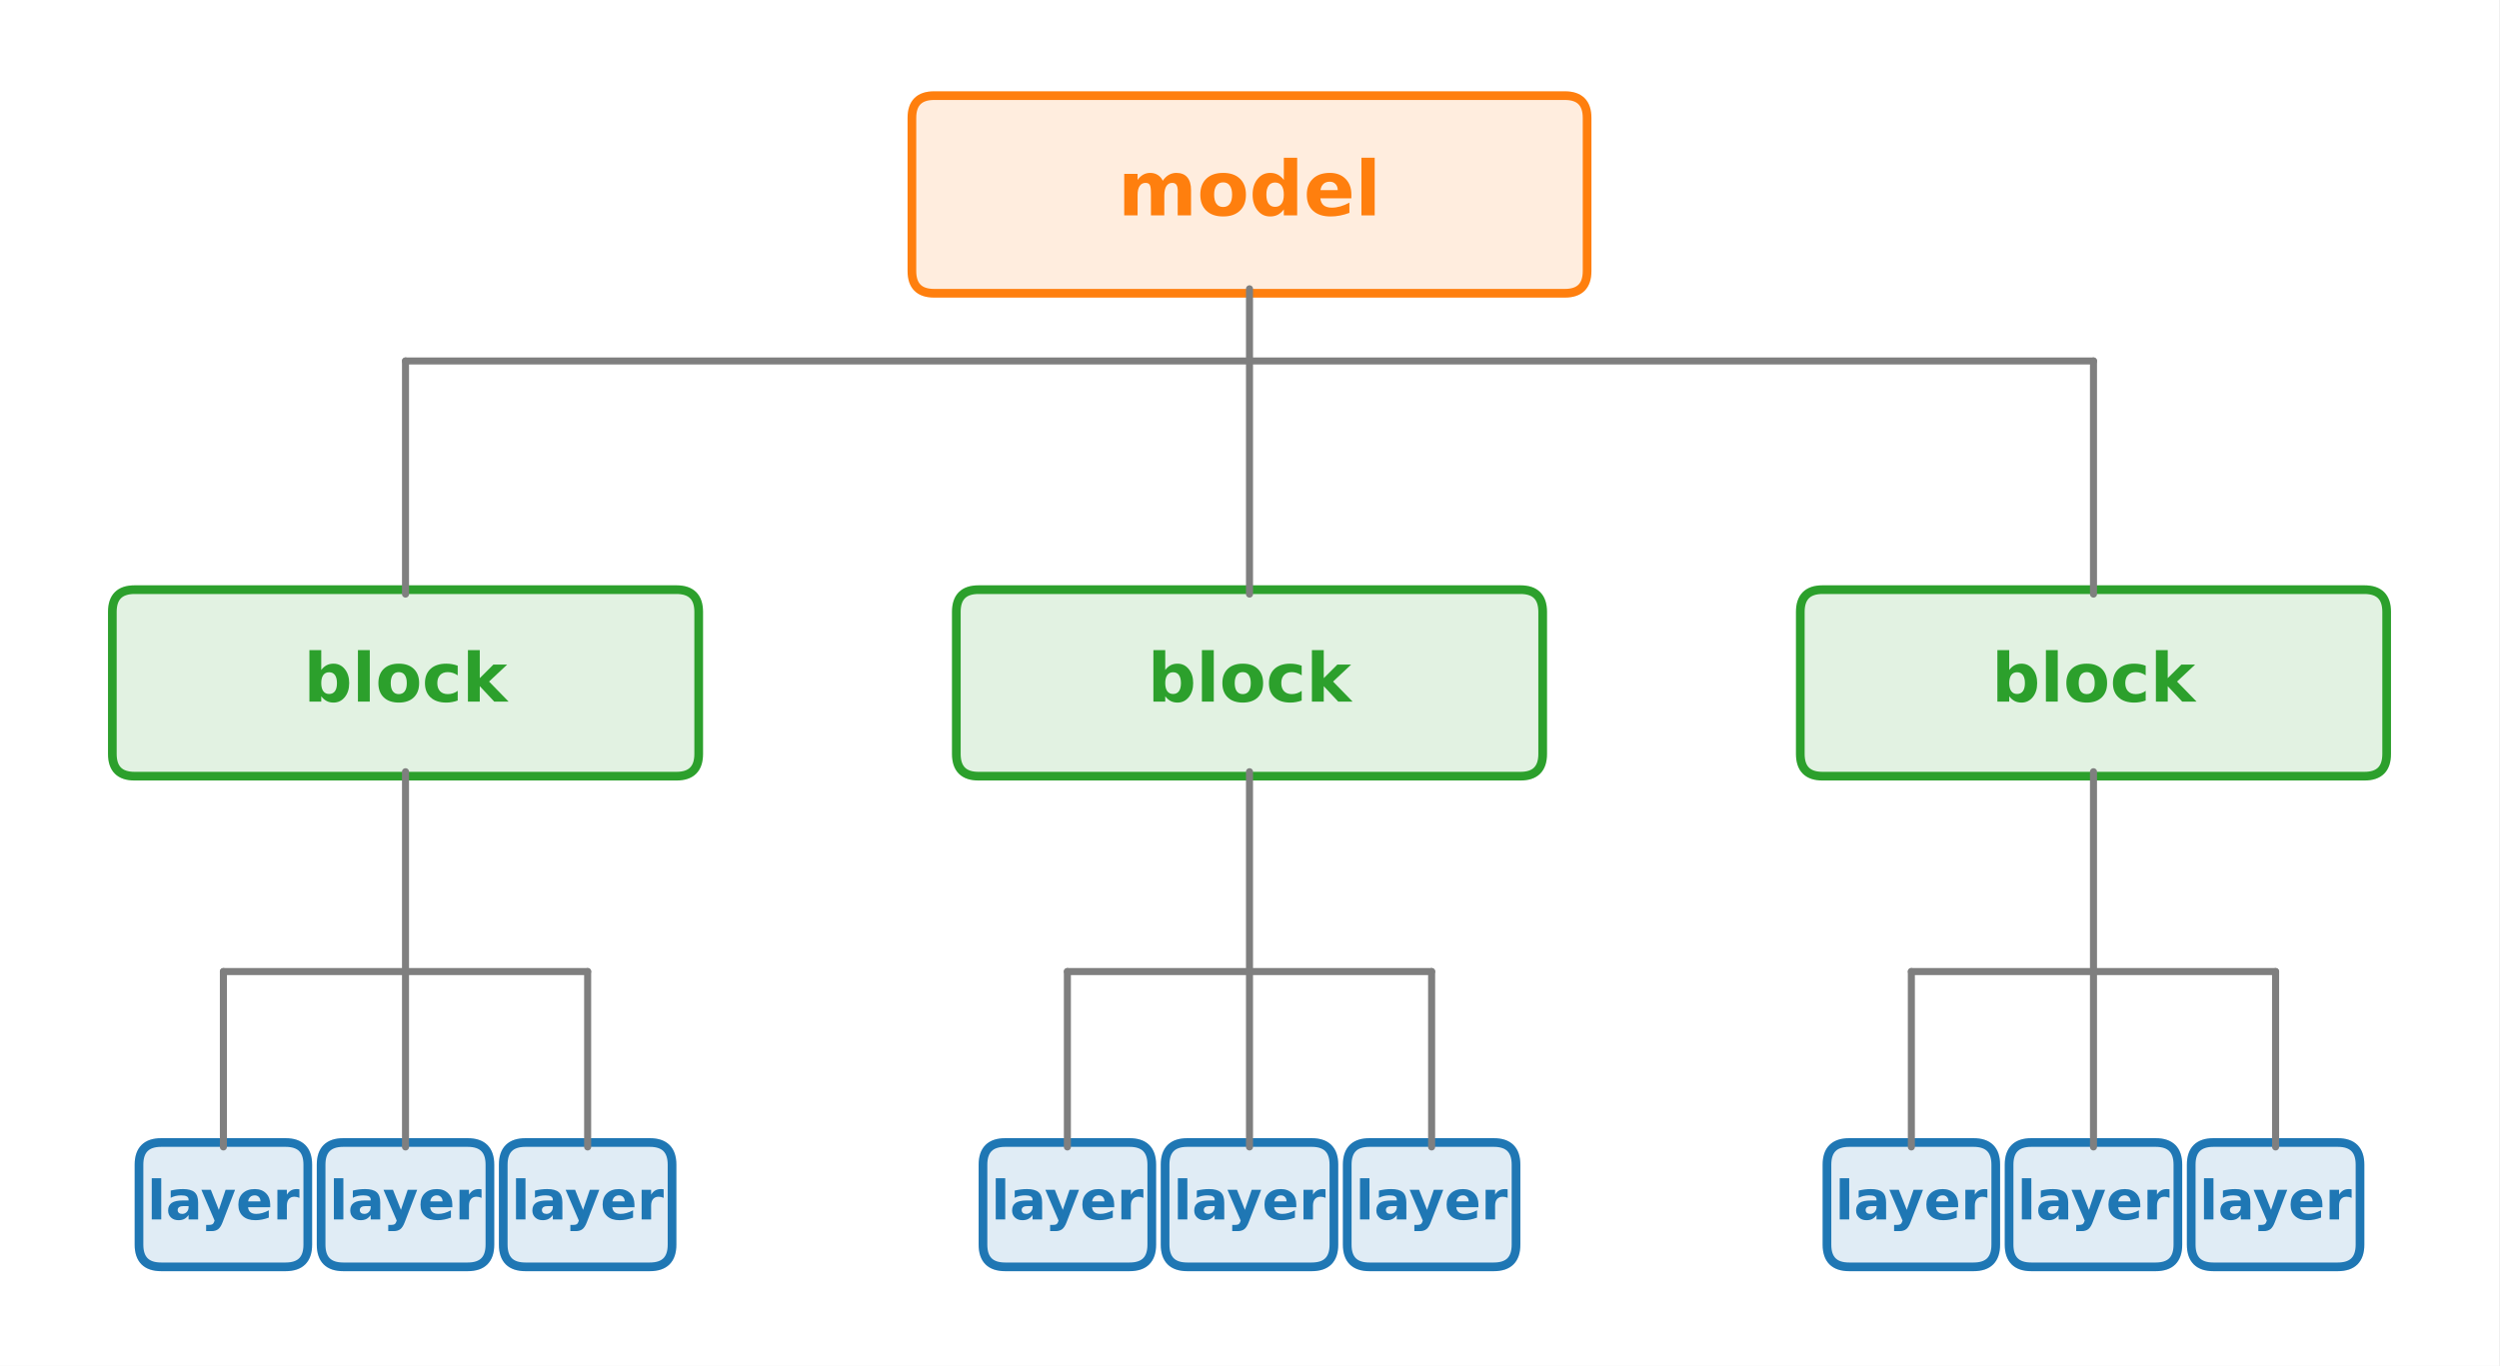
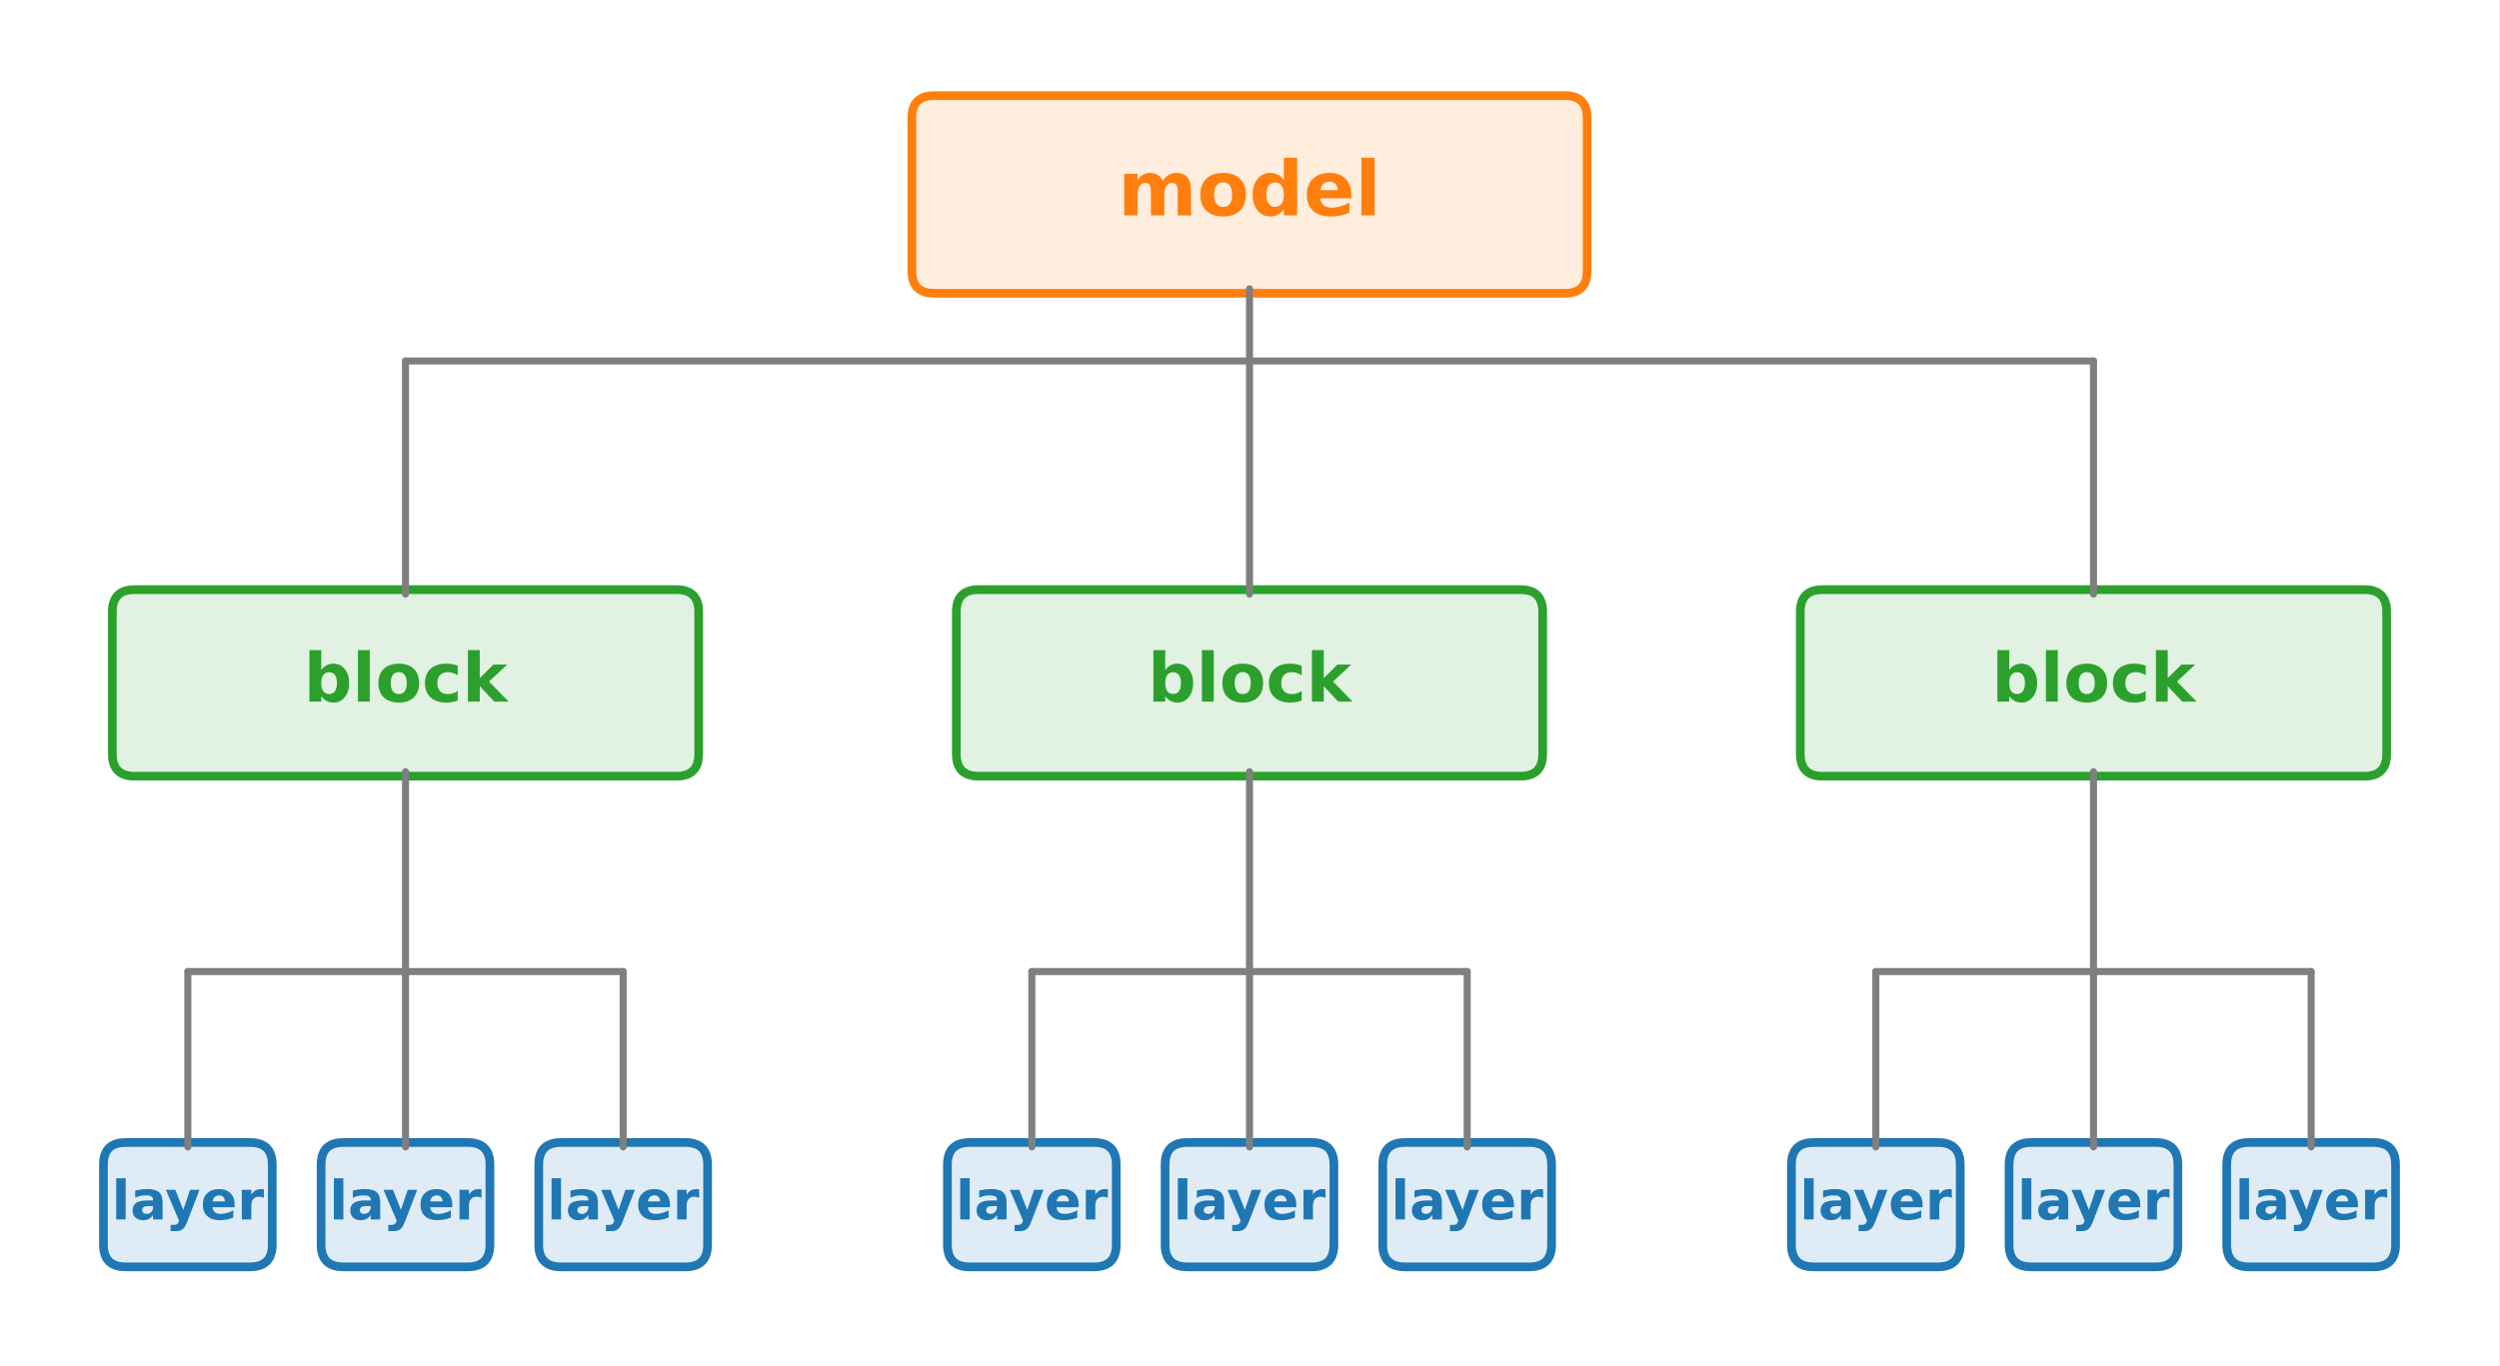
<svg xmlns="http://www.w3.org/2000/svg" xmlns:xlink="http://www.w3.org/1999/xlink" width="460.8pt" height="251.934pt" viewBox="0 0 460.8 251.934" version="1.1">
  <defs>
    <style type="text/css">*{stroke-linejoin: round; stroke-linecap: butt}</style>
  </defs>
  <g id="figure_1">
    <g id="patch_1">
      <path d="M 0 251.934  L 460.8 251.934  L 460.8 0  L 0 0  z " style="fill: #ffffff" />
    </g>
    <g id="axes_1">
      <g id="patch_2">
        <path d="M 172.245 54.092  L 288.555 54.092  Q 292.65 54.092 292.65 49.997  L 292.65 21.739  Q 292.65 17.643 288.555 17.643  L 172.245 17.643  Q 168.15 17.643 168.15 21.739  L 168.15 49.997  Q 168.15 54.092 172.245 54.092  z " clip-path="url(#pa608a230e3)" style="fill: #ff7f0e; opacity: 0.14; stroke: #ff7f0e; stroke-width: 1.6; stroke-linejoin: miter" />
      </g>
      <g id="patch_3">
        <path d="M 172.245 54.092  L 288.555 54.092  Q 292.65 54.092 292.65 49.997  L 292.65 21.739  Q 292.65 17.643 288.555 17.643  L 172.245 17.643  Q 168.15 17.643 168.15 21.739  L 168.15 49.997  Q 168.15 54.092 172.245 54.092  L 172.245 54.092  z " clip-path="url(#pa608a230e3)" style="fill: none; stroke: #ff7f0e; stroke-width: 1.6; stroke-linejoin: miter" />
      </g>
      <g id="patch_4">
        <path d="M 24.81 143.168  L 124.738 143.168  Q 128.834 143.168 128.834 139.072  L 128.834 112.862  Q 128.834 108.766 124.738 108.766  L 24.81 108.766  Q 20.715 108.766 20.715 112.862  L 20.715 139.072  Q 20.715 143.168 24.81 143.168  z " clip-path="url(#pa608a230e3)" style="fill: #2ca02c; opacity: 0.14; stroke: #2ca02c; stroke-width: 1.6; stroke-linejoin: miter" />
      </g>
      <g id="patch_5">
        <path d="M 24.81 143.168  L 124.738 143.168  Q 128.834 143.168 128.834 139.072  L 128.834 112.862  Q 128.834 108.766 124.738 108.766  L 24.81 108.766  Q 20.715 108.766 20.715 112.862  L 20.715 139.072  Q 20.715 143.168 24.81 143.168  L 24.81 143.168  z " clip-path="url(#pa608a230e3)" style="fill: none; stroke: #2ca02c; stroke-width: 1.6; stroke-linejoin: miter" />
      </g>
      <g id="patch_6">
        <path d="M 180.436 143.168  L 280.364 143.168  Q 284.459 143.168 284.459 139.072  L 284.459 112.862  Q 284.459 108.766 280.364 108.766  L 180.436 108.766  Q 176.341 108.766 176.341 112.862  L 176.341 139.072  Q 176.341 143.168 180.436 143.168  z " clip-path="url(#pa608a230e3)" style="fill: #2ca02c; opacity: 0.14; stroke: #2ca02c; stroke-width: 1.6; stroke-linejoin: miter" />
      </g>
      <g id="patch_7">
        <path d="M 180.436 143.168  L 280.364 143.168  Q 284.459 143.168 284.459 139.072  L 284.459 112.862  Q 284.459 108.766 280.364 108.766  L 180.436 108.766  Q 176.341 108.766 176.341 112.862  L 176.341 139.072  Q 176.341 143.168 180.436 143.168  L 180.436 143.168  z " clip-path="url(#pa608a230e3)" style="fill: none; stroke: #2ca02c; stroke-width: 1.6; stroke-linejoin: miter" />
      </g>
      <g id="patch_8">
        <path d="M 336.062 143.168  L 435.99 143.168  Q 440.085 143.168 440.085 139.072  L 440.085 112.862  Q 440.085 108.766 435.99 108.766  L 336.062 108.766  Q 331.966 108.766 331.966 112.862  L 331.966 139.072  Q 331.966 143.168 336.062 143.168  z " clip-path="url(#pa608a230e3)" style="fill: #2ca02c; opacity: 0.14; stroke: #2ca02c; stroke-width: 1.6; stroke-linejoin: miter" />
      </g>
      <g id="patch_9">
        <path d="M 336.062 143.168  L 435.99 143.168  Q 440.085 143.168 440.085 139.072  L 440.085 112.862  Q 440.085 108.766 435.99 108.766  L 336.062 108.766  Q 331.966 108.766 331.966 112.862  L 331.966 139.072  Q 331.966 143.168 336.062 143.168  L 336.062 143.168  z " clip-path="url(#pa608a230e3)" style="fill: none; stroke: #2ca02c; stroke-width: 1.6; stroke-linejoin: miter" />
      </g>
      <g id="patch_10">
-         <path d="M 29.725 233.676  L 52.659 233.676  Q 56.754 233.676 56.754 229.581  L 56.754 214.837  Q 56.754 210.742 52.659 210.742  L 29.725 210.742  Q 25.629 210.742 25.629 214.837  L 25.629 229.581  Q 25.629 233.676 29.725 233.676  z " clip-path="url(#pa608a230e3)" style="fill: #1f77b4; opacity: 0.14; stroke: #1f77b4; stroke-width: 1.6; stroke-linejoin: miter" />
+         <path d="M 23.172 233.676  L 46.106 233.676  Q 50.202 233.676 50.202 229.581  L 50.202 214.837  Q 50.202 210.742 46.106 210.742  L 23.172 210.742  Q 19.077 210.742 19.077 214.837  L 19.077 229.581  Q 19.077 233.676 23.172 233.676  z " clip-path="url(#pa608a230e3)" style="fill: #1f77b4; opacity: 0.14; stroke: #1f77b4; stroke-width: 1.6; stroke-linejoin: miter" />
      </g>
      <g id="patch_11">
-         <path d="M 29.725 233.676  L 52.659 233.676  Q 56.754 233.676 56.754 229.581  L 56.754 214.837  Q 56.754 210.742 52.659 210.742  L 29.725 210.742  Q 25.629 210.742 25.629 214.837  L 25.629 229.581  Q 25.629 233.676 29.725 233.676  L 29.725 233.676  z " clip-path="url(#pa608a230e3)" style="fill: none; stroke: #1f77b4; stroke-width: 1.6; stroke-linejoin: miter" />
+         <path d="M 23.172 233.676  L 46.106 233.676  Q 50.202 233.676 50.202 229.581  L 50.202 214.837  Q 50.202 210.742 46.106 210.742  L 23.172 210.742  Q 19.077 210.742 19.077 214.837  L 19.077 229.581  Q 19.077 233.676 23.172 233.676  L 23.172 233.676  z " clip-path="url(#pa608a230e3)" style="fill: none; stroke: #1f77b4; stroke-width: 1.6; stroke-linejoin: miter" />
      </g>
      <g id="patch_12">
        <path d="M 63.307 233.676  L 86.241 233.676  Q 90.337 233.676 90.337 229.581  L 90.337 214.837  Q 90.337 210.742 86.241 210.742  L 63.307 210.742  Q 59.212 210.742 59.212 214.837  L 59.212 229.581  Q 59.212 233.676 63.307 233.676  z " clip-path="url(#pa608a230e3)" style="fill: #1f77b4; opacity: 0.14; stroke: #1f77b4; stroke-width: 1.6; stroke-linejoin: miter" />
      </g>
      <g id="patch_13">
        <path d="M 63.307 233.676  L 86.241 233.676  Q 90.337 233.676 90.337 229.581  L 90.337 214.837  Q 90.337 210.742 86.241 210.742  L 63.307 210.742  Q 59.212 210.742 59.212 214.837  L 59.212 229.581  Q 59.212 233.676 63.307 233.676  L 63.307 233.676  z " clip-path="url(#pa608a230e3)" style="fill: none; stroke: #1f77b4; stroke-width: 1.6; stroke-linejoin: miter" />
      </g>
      <g id="patch_14">
-         <path d="M 96.89 233.676  L 119.824 233.676  Q 123.919 233.676 123.919 229.581  L 123.919 214.837  Q 123.919 210.742 119.824 210.742  L 96.89 210.742  Q 92.794 210.742 92.794 214.837  L 92.794 229.581  Q 92.794 233.676 96.89 233.676  z " clip-path="url(#pa608a230e3)" style="fill: #1f77b4; opacity: 0.14; stroke: #1f77b4; stroke-width: 1.6; stroke-linejoin: miter" />
+         <path d="M 103.442 233.676  L 126.377 233.676  Q 130.472 233.676 130.472 229.581  L 130.472 214.837  Q 130.472 210.742 126.377 210.742  L 103.442 210.742  Q 99.347 210.742 99.347 214.837  L 99.347 229.581  Q 99.347 233.676 103.442 233.676  z " clip-path="url(#pa608a230e3)" style="fill: #1f77b4; opacity: 0.14; stroke: #1f77b4; stroke-width: 1.6; stroke-linejoin: miter" />
      </g>
      <g id="patch_15">
-         <path d="M 96.89 233.676  L 119.824 233.676  Q 123.919 233.676 123.919 229.581  L 123.919 214.837  Q 123.919 210.742 119.824 210.742  L 96.89 210.742  Q 92.794 210.742 92.794 214.837  L 92.794 229.581  Q 92.794 233.676 96.89 233.676  L 96.89 233.676  z " clip-path="url(#pa608a230e3)" style="fill: none; stroke: #1f77b4; stroke-width: 1.6; stroke-linejoin: miter" />
+         <path d="M 103.442 233.676  L 126.377 233.676  Q 130.472 233.676 130.472 229.581  L 130.472 214.837  Q 130.472 210.742 126.377 210.742  L 103.442 210.742  Q 99.347 210.742 99.347 214.837  L 99.347 229.581  Q 99.347 233.676 103.442 233.676  L 103.442 233.676  z " clip-path="url(#pa608a230e3)" style="fill: none; stroke: #1f77b4; stroke-width: 1.6; stroke-linejoin: miter" />
      </g>
      <g id="patch_16">
-         <path d="M 185.35 233.676  L 208.285 233.676  Q 212.38 233.676 212.38 229.581  L 212.38 214.837  Q 212.38 210.742 208.285 210.742  L 185.35 210.742  Q 181.255 210.742 181.255 214.837  L 181.255 229.581  Q 181.255 233.676 185.35 233.676  z " clip-path="url(#pa608a230e3)" style="fill: #1f77b4; opacity: 0.14; stroke: #1f77b4; stroke-width: 1.6; stroke-linejoin: miter" />
+         <path d="M 178.798 233.676  L 201.732 233.676  Q 205.828 233.676 205.828 229.581  L 205.828 214.837  Q 205.828 210.742 201.732 210.742  L 178.798 210.742  Q 174.702 210.742 174.702 214.837  L 174.702 229.581  Q 174.702 233.676 178.798 233.676  z " clip-path="url(#pa608a230e3)" style="fill: #1f77b4; opacity: 0.14; stroke: #1f77b4; stroke-width: 1.6; stroke-linejoin: miter" />
      </g>
      <g id="patch_17">
-         <path d="M 185.35 233.676  L 208.285 233.676  Q 212.38 233.676 212.38 229.581  L 212.38 214.837  Q 212.38 210.742 208.285 210.742  L 185.35 210.742  Q 181.255 210.742 181.255 214.837  L 181.255 229.581  Q 181.255 233.676 185.35 233.676  L 185.35 233.676  z " clip-path="url(#pa608a230e3)" style="fill: none; stroke: #1f77b4; stroke-width: 1.6; stroke-linejoin: miter" />
+         <path d="M 178.798 233.676  L 201.732 233.676  Q 205.828 233.676 205.828 229.581  L 205.828 214.837  Q 205.828 210.742 201.732 210.742  L 178.798 210.742  Q 174.702 210.742 174.702 214.837  L 174.702 229.581  Q 174.702 233.676 178.798 233.676  L 178.798 233.676  z " clip-path="url(#pa608a230e3)" style="fill: none; stroke: #1f77b4; stroke-width: 1.6; stroke-linejoin: miter" />
      </g>
      <g id="patch_18">
        <path d="M 218.933 233.676  L 241.867 233.676  Q 245.963 233.676 245.963 229.581  L 245.963 214.837  Q 245.963 210.742 241.867 210.742  L 218.933 210.742  Q 214.837 210.742 214.837 214.837  L 214.837 229.581  Q 214.837 233.676 218.933 233.676  z " clip-path="url(#pa608a230e3)" style="fill: #1f77b4; opacity: 0.14; stroke: #1f77b4; stroke-width: 1.6; stroke-linejoin: miter" />
      </g>
      <g id="patch_19">
        <path d="M 218.933 233.676  L 241.867 233.676  Q 245.963 233.676 245.963 229.581  L 245.963 214.837  Q 245.963 210.742 241.867 210.742  L 218.933 210.742  Q 214.837 210.742 214.837 214.837  L 214.837 229.581  Q 214.837 233.676 218.933 233.676  L 218.933 233.676  z " clip-path="url(#pa608a230e3)" style="fill: none; stroke: #1f77b4; stroke-width: 1.6; stroke-linejoin: miter" />
      </g>
      <g id="patch_20">
-         <path d="M 252.515 233.676  L 275.45 233.676  Q 279.545 233.676 279.545 229.581  L 279.545 214.837  Q 279.545 210.742 275.45 210.742  L 252.515 210.742  Q 248.42 210.742 248.42 214.837  L 248.42 229.581  Q 248.42 233.676 252.515 233.676  z " clip-path="url(#pa608a230e3)" style="fill: #1f77b4; opacity: 0.14; stroke: #1f77b4; stroke-width: 1.6; stroke-linejoin: miter" />
+         <path d="M 259.068 233.676  L 282.002 233.676  Q 286.098 233.676 286.098 229.581  L 286.098 214.837  Q 286.098 210.742 282.002 210.742  L 259.068 210.742  Q 254.972 210.742 254.972 214.837  L 254.972 229.581  Q 254.972 233.676 259.068 233.676  z " clip-path="url(#pa608a230e3)" style="fill: #1f77b4; opacity: 0.14; stroke: #1f77b4; stroke-width: 1.6; stroke-linejoin: miter" />
      </g>
      <g id="patch_21">
-         <path d="M 252.515 233.676  L 275.45 233.676  Q 279.545 233.676 279.545 229.581  L 279.545 214.837  Q 279.545 210.742 275.45 210.742  L 252.515 210.742  Q 248.42 210.742 248.42 214.837  L 248.42 229.581  Q 248.42 233.676 252.515 233.676  L 252.515 233.676  z " clip-path="url(#pa608a230e3)" style="fill: none; stroke: #1f77b4; stroke-width: 1.6; stroke-linejoin: miter" />
+         <path d="M 259.068 233.676  L 282.002 233.676  Q 286.098 233.676 286.098 229.581  L 286.098 214.837  Q 286.098 210.742 282.002 210.742  L 259.068 210.742  Q 254.972 210.742 254.972 214.837  L 254.972 229.581  Q 254.972 233.676 259.068 233.676  L 259.068 233.676  z " clip-path="url(#pa608a230e3)" style="fill: none; stroke: #1f77b4; stroke-width: 1.6; stroke-linejoin: miter" />
      </g>
      <g id="patch_22">
-         <path d="M 340.976 233.676  L 363.91 233.676  Q 368.006 233.676 368.006 229.581  L 368.006 214.837  Q 368.006 210.742 363.91 210.742  L 340.976 210.742  Q 336.881 210.742 336.881 214.837  L 336.881 229.581  Q 336.881 233.676 340.976 233.676  z " clip-path="url(#pa608a230e3)" style="fill: #1f77b4; opacity: 0.14; stroke: #1f77b4; stroke-width: 1.6; stroke-linejoin: miter" />
+         <path d="M 334.423 233.676  L 357.358 233.676  Q 361.453 233.676 361.453 229.581  L 361.453 214.837  Q 361.453 210.742 357.358 210.742  L 334.423 210.742  Q 330.328 210.742 330.328 214.837  L 330.328 229.581  Q 330.328 233.676 334.423 233.676  z " clip-path="url(#pa608a230e3)" style="fill: #1f77b4; opacity: 0.14; stroke: #1f77b4; stroke-width: 1.6; stroke-linejoin: miter" />
      </g>
      <g id="patch_23">
-         <path d="M 340.976 233.676  L 363.91 233.676  Q 368.006 233.676 368.006 229.581  L 368.006 214.837  Q 368.006 210.742 363.91 210.742  L 340.976 210.742  Q 336.881 210.742 336.881 214.837  L 336.881 229.581  Q 336.881 233.676 340.976 233.676  L 340.976 233.676  z " clip-path="url(#pa608a230e3)" style="fill: none; stroke: #1f77b4; stroke-width: 1.6; stroke-linejoin: miter" />
+         <path d="M 334.423 233.676  L 357.358 233.676  Q 361.453 233.676 361.453 229.581  L 361.453 214.837  Q 361.453 210.742 357.358 210.742  L 334.423 210.742  Q 330.328 210.742 330.328 214.837  L 330.328 229.581  Q 330.328 233.676 334.423 233.676  L 334.423 233.676  z " clip-path="url(#pa608a230e3)" style="fill: none; stroke: #1f77b4; stroke-width: 1.6; stroke-linejoin: miter" />
      </g>
      <g id="patch_24">
        <path d="M 374.559 233.676  L 397.493 233.676  Q 401.588 233.676 401.588 229.581  L 401.588 214.837  Q 401.588 210.742 397.493 210.742  L 374.559 210.742  Q 370.463 210.742 370.463 214.837  L 370.463 229.581  Q 370.463 233.676 374.559 233.676  z " clip-path="url(#pa608a230e3)" style="fill: #1f77b4; opacity: 0.14; stroke: #1f77b4; stroke-width: 1.6; stroke-linejoin: miter" />
      </g>
      <g id="patch_25">
        <path d="M 374.559 233.676  L 397.493 233.676  Q 401.588 233.676 401.588 229.581  L 401.588 214.837  Q 401.588 210.742 397.493 210.742  L 374.559 210.742  Q 370.463 210.742 370.463 214.837  L 370.463 229.581  Q 370.463 233.676 374.559 233.676  L 374.559 233.676  z " clip-path="url(#pa608a230e3)" style="fill: none; stroke: #1f77b4; stroke-width: 1.6; stroke-linejoin: miter" />
      </g>
      <g id="patch_26">
-         <path d="M 408.141 233.676  L 431.075 233.676  Q 435.171 233.676 435.171 229.581  L 435.171 214.837  Q 435.171 210.742 431.075 210.742  L 408.141 210.742  Q 404.046 210.742 404.046 214.837  L 404.046 229.581  Q 404.046 233.676 408.141 233.676  z " clip-path="url(#pa608a230e3)" style="fill: #1f77b4; opacity: 0.14; stroke: #1f77b4; stroke-width: 1.6; stroke-linejoin: miter" />
+         <path d="M 414.694 233.676  L 437.628 233.676  Q 441.723 233.676 441.723 229.581  L 441.723 214.837  Q 441.723 210.742 437.628 210.742  L 414.694 210.742  Q 410.598 210.742 410.598 214.837  L 410.598 229.581  Q 410.598 233.676 414.694 233.676  z " clip-path="url(#pa608a230e3)" style="fill: #1f77b4; opacity: 0.14; stroke: #1f77b4; stroke-width: 1.6; stroke-linejoin: miter" />
      </g>
      <g id="patch_27">
-         <path d="M 408.141 233.676  L 431.075 233.676  Q 435.171 233.676 435.171 229.581  L 435.171 214.837  Q 435.171 210.742 431.075 210.742  L 408.141 210.742  Q 404.046 210.742 404.046 214.837  L 404.046 229.581  Q 404.046 233.676 408.141 233.676  L 408.141 233.676  z " clip-path="url(#pa608a230e3)" style="fill: none; stroke: #1f77b4; stroke-width: 1.6; stroke-linejoin: miter" />
+         <path d="M 414.694 233.676  L 437.628 233.676  Q 441.723 233.676 441.723 229.581  L 441.723 214.837  Q 441.723 210.742 437.628 210.742  L 414.694 210.742  Q 410.598 210.742 410.598 214.837  L 410.598 229.581  Q 410.598 233.676 414.694 233.676  L 414.694 233.676  z " clip-path="url(#pa608a230e3)" style="fill: none; stroke: #1f77b4; stroke-width: 1.6; stroke-linejoin: miter" />
      </g>
      <g id="line2d_1">
        <path d="M 230.4 53.273  L 230.4 66.583  " clip-path="url(#pa608a230e3)" style="fill: none; stroke: #7f7f7f; stroke-width: 1.3; stroke-linecap: round" />
      </g>
      <g id="line2d_2">
        <path d="M 74.774 66.583  L 386.026 66.583  " clip-path="url(#pa608a230e3)" style="fill: none; stroke: #7f7f7f; stroke-width: 1.3; stroke-linecap: round" />
      </g>
      <g id="line2d_3">
        <path d="M 74.774 66.583  L 74.774 109.585  " clip-path="url(#pa608a230e3)" style="fill: none; stroke: #7f7f7f; stroke-width: 1.3; stroke-linecap: round" />
      </g>
      <g id="line2d_4">
        <path d="M 230.4 66.583  L 230.4 109.585  " clip-path="url(#pa608a230e3)" style="fill: none; stroke: #7f7f7f; stroke-width: 1.3; stroke-linecap: round" />
      </g>
      <g id="line2d_5">
        <path d="M 386.026 66.583  L 386.026 109.585  " clip-path="url(#pa608a230e3)" style="fill: none; stroke: #7f7f7f; stroke-width: 1.3; stroke-linecap: round" />
      </g>
      <g id="line2d_6">
        <path d="M 74.774 142.349  L 74.774 179.207  " clip-path="url(#pa608a230e3)" style="fill: none; stroke: #7f7f7f; stroke-width: 1.3; stroke-linecap: round" />
      </g>
      <g id="line2d_7">
-         <path d="M 41.192 179.207  L 108.357 179.207  " clip-path="url(#pa608a230e3)" style="fill: none; stroke: #7f7f7f; stroke-width: 1.3; stroke-linecap: round" />
+         <path d="M 34.639 179.207  L 114.909 179.207  " clip-path="url(#pa608a230e3)" style="fill: none; stroke: #7f7f7f; stroke-width: 1.3; stroke-linecap: round" />
      </g>
      <g id="line2d_8">
-         <path d="M 41.192 179.207  L 41.192 211.561  " clip-path="url(#pa608a230e3)" style="fill: none; stroke: #7f7f7f; stroke-width: 1.3; stroke-linecap: round" />
+         <path d="M 34.639 179.207  L 34.639 211.561  " clip-path="url(#pa608a230e3)" style="fill: none; stroke: #7f7f7f; stroke-width: 1.3; stroke-linecap: round" />
      </g>
      <g id="line2d_9">
        <path d="M 74.774 179.207  L 74.774 211.561  " clip-path="url(#pa608a230e3)" style="fill: none; stroke: #7f7f7f; stroke-width: 1.3; stroke-linecap: round" />
      </g>
      <g id="line2d_10">
-         <path d="M 108.357 179.207  L 108.357 211.561  " clip-path="url(#pa608a230e3)" style="fill: none; stroke: #7f7f7f; stroke-width: 1.3; stroke-linecap: round" />
+         <path d="M 114.909 179.207  L 114.909 211.561  " clip-path="url(#pa608a230e3)" style="fill: none; stroke: #7f7f7f; stroke-width: 1.3; stroke-linecap: round" />
      </g>
      <g id="line2d_11">
        <path d="M 230.4 142.349  L 230.4 179.207  " clip-path="url(#pa608a230e3)" style="fill: none; stroke: #7f7f7f; stroke-width: 1.3; stroke-linecap: round" />
      </g>
      <g id="line2d_12">
-         <path d="M 196.818 179.207  L 263.982 179.207  " clip-path="url(#pa608a230e3)" style="fill: none; stroke: #7f7f7f; stroke-width: 1.3; stroke-linecap: round" />
+         <path d="M 190.265 179.207  L 270.535 179.207  " clip-path="url(#pa608a230e3)" style="fill: none; stroke: #7f7f7f; stroke-width: 1.3; stroke-linecap: round" />
      </g>
      <g id="line2d_13">
-         <path d="M 196.818 179.207  L 196.818 211.561  " clip-path="url(#pa608a230e3)" style="fill: none; stroke: #7f7f7f; stroke-width: 1.3; stroke-linecap: round" />
+         <path d="M 190.265 179.207  L 190.265 211.561  " clip-path="url(#pa608a230e3)" style="fill: none; stroke: #7f7f7f; stroke-width: 1.3; stroke-linecap: round" />
      </g>
      <g id="line2d_14">
        <path d="M 230.4 179.207  L 230.4 211.561  " clip-path="url(#pa608a230e3)" style="fill: none; stroke: #7f7f7f; stroke-width: 1.3; stroke-linecap: round" />
      </g>
      <g id="line2d_15">
-         <path d="M 263.982 179.207  L 263.982 211.561  " clip-path="url(#pa608a230e3)" style="fill: none; stroke: #7f7f7f; stroke-width: 1.3; stroke-linecap: round" />
+         <path d="M 270.535 179.207  L 270.535 211.561  " clip-path="url(#pa608a230e3)" style="fill: none; stroke: #7f7f7f; stroke-width: 1.3; stroke-linecap: round" />
      </g>
      <g id="line2d_16">
        <path d="M 386.026 142.349  L 386.026 179.207  " clip-path="url(#pa608a230e3)" style="fill: none; stroke: #7f7f7f; stroke-width: 1.3; stroke-linecap: round" />
      </g>
      <g id="line2d_17">
-         <path d="M 352.443 179.207  L 419.608 179.207  " clip-path="url(#pa608a230e3)" style="fill: none; stroke: #7f7f7f; stroke-width: 1.3; stroke-linecap: round" />
+         <path d="M 345.891 179.207  L 426.161 179.207  " clip-path="url(#pa608a230e3)" style="fill: none; stroke: #7f7f7f; stroke-width: 1.3; stroke-linecap: round" />
      </g>
      <g id="line2d_18">
-         <path d="M 352.443 179.207  L 352.443 211.561  " clip-path="url(#pa608a230e3)" style="fill: none; stroke: #7f7f7f; stroke-width: 1.3; stroke-linecap: round" />
+         <path d="M 345.891 179.207  L 345.891 211.561  " clip-path="url(#pa608a230e3)" style="fill: none; stroke: #7f7f7f; stroke-width: 1.3; stroke-linecap: round" />
      </g>
      <g id="line2d_19">
        <path d="M 386.026 179.207  L 386.026 211.561  " clip-path="url(#pa608a230e3)" style="fill: none; stroke: #7f7f7f; stroke-width: 1.3; stroke-linecap: round" />
      </g>
      <g id="line2d_20">
-         <path d="M 419.608 179.207  L 419.608 211.561  " clip-path="url(#pa608a230e3)" style="fill: none; stroke: #7f7f7f; stroke-width: 1.3; stroke-linecap: round" />
+         <path d="M 426.161 179.207  L 426.161 211.561  " clip-path="url(#pa608a230e3)" style="fill: none; stroke: #7f7f7f; stroke-width: 1.3; stroke-linecap: round" />
      </g>
      <g id="text_1">
        <g style="fill: #ff7f0e" transform="translate(206.1384 39.73101) scale(0.14 -0.14)">
          <defs>
            <path id="DejaVuSans-Bold-6d" d="M 3781 2919  Q 3994 3244 4286 3414  Q 4578 3584 4928 3584  Q 5531 3584 5847 3212  Q 6163 2841 6163 2131  L 6163 0  L 5038 0  L 5038 1825  Q 5041 1866 5042 1909  Q 5044 1953 5044 2034  Q 5044 2406 4934 2573  Q 4825 2741 4581 2741  Q 4263 2741 4089 2478  Q 3916 2216 3909 1719  L 3909 0  L 2784 0  L 2784 1825  Q 2784 2406 2684 2573  Q 2584 2741 2328 2741  Q 2006 2741 1831 2477  Q 1656 2213 1656 1722  L 1656 0  L 531 0  L 531 3500  L 1656 3500  L 1656 2988  Q 1863 3284 2130 3434  Q 2397 3584 2719 3584  Q 3081 3584 3359 3409  Q 3638 3234 3781 2919  z " transform="scale(0.015625)" />
            <path id="DejaVuSans-Bold-6f" d="M 2203 2784  Q 1831 2784 1636 2517  Q 1441 2250 1441 1747  Q 1441 1244 1636 976  Q 1831 709 2203 709  Q 2569 709 2762 976  Q 2956 1244 2956 1747  Q 2956 2250 2762 2517  Q 2569 2784 2203 2784  z M 2203 3584  Q 3106 3584 3614 3096  Q 4122 2609 4122 1747  Q 4122 884 3614 396  Q 3106 -91 2203 -91  Q 1297 -91 786 396  Q 275 884 275 1747  Q 275 2609 786 3096  Q 1297 3584 2203 3584  z " transform="scale(0.015625)" />
            <path id="DejaVuSans-Bold-64" d="M 2919 2988  L 2919 4863  L 4044 4863  L 4044 0  L 2919 0  L 2919 506  Q 2688 197 2409 53  Q 2131 -91 1766 -91  Q 1119 -91 703 423  Q 288 938 288 1747  Q 288 2556 703 3070  Q 1119 3584 1766 3584  Q 2128 3584 2408 3439  Q 2688 3294 2919 2988  z M 2181 722  Q 2541 722 2730 984  Q 2919 1247 2919 1747  Q 2919 2247 2730 2509  Q 2541 2772 2181 2772  Q 1825 2772 1636 2509  Q 1447 2247 1447 1747  Q 1447 1247 1636 984  Q 1825 722 2181 722  z " transform="scale(0.015625)" />
            <path id="DejaVuSans-Bold-65" d="M 4031 1759  L 4031 1441  L 1416 1441  Q 1456 1047 1700 850  Q 1944 653 2381 653  Q 2734 653 3104 758  Q 3475 863 3866 1075  L 3866 213  Q 3469 63 3072 -14  Q 2675 -91 2278 -91  Q 1328 -91 801 392  Q 275 875 275 1747  Q 275 2603 792 3093  Q 1309 3584 2216 3584  Q 3041 3584 3536 3087  Q 4031 2591 4031 1759  z M 2881 2131  Q 2881 2450 2695 2645  Q 2509 2841 2209 2841  Q 1884 2841 1681 2658  Q 1478 2475 1428 2131  L 2881 2131  z " transform="scale(0.015625)" />
            <path id="DejaVuSans-Bold-6c" d="M 538 4863  L 1656 4863  L 1656 0  L 538 0  L 538 4863  z " transform="scale(0.015625)" />
          </defs>
          <use xlink:href="#DejaVuSans-Bold-6d" />
          <use xlink:href="#DejaVuSans-Bold-6f" transform="translate(104.1992 0)" />
          <use xlink:href="#DejaVuSans-Bold-64" transform="translate(172.9004 0)" />
          <use xlink:href="#DejaVuSans-Bold-65" transform="translate(244.4824 0)" />
          <use xlink:href="#DejaVuSans-Bold-6c" transform="translate(312.3047 0)" />
        </g>
      </g>
      <g id="text_2">
        <g style="fill: #2ca02c" transform="translate(56.00283 129.4162) scale(0.125 -0.125)">
          <defs>
            <path id="DejaVuSans-Bold-62" d="M 2400 722  Q 2759 722 2948 984  Q 3138 1247 3138 1747  Q 3138 2247 2948 2509  Q 2759 2772 2400 2772  Q 2041 2772 1848 2508  Q 1656 2244 1656 1747  Q 1656 1250 1848 986  Q 2041 722 2400 722  z M 1656 2988  Q 1888 3294 2169 3439  Q 2450 3584 2816 3584  Q 3463 3584 3878 3070  Q 4294 2556 4294 1747  Q 4294 938 3878 423  Q 3463 -91 2816 -91  Q 2450 -91 2169 54  Q 1888 200 1656 506  L 1656 0  L 538 0  L 538 4863  L 1656 4863  L 1656 2988  z " transform="scale(0.015625)" />
            <path id="DejaVuSans-Bold-63" d="M 3366 3391  L 3366 2478  Q 3138 2634 2908 2709  Q 2678 2784 2431 2784  Q 1963 2784 1702 2511  Q 1441 2238 1441 1747  Q 1441 1256 1702 982  Q 1963 709 2431 709  Q 2694 709 2930 787  Q 3166 866 3366 1019  L 3366 103  Q 3103 6 2833 -42  Q 2563 -91 2291 -91  Q 1344 -91 809 395  Q 275 881 275 1747  Q 275 2613 809 3098  Q 1344 3584 2291 3584  Q 2566 3584 2833 3536  Q 3100 3488 3366 3391  z " transform="scale(0.015625)" />
            <path id="DejaVuSans-Bold-6b" d="M 538 4863  L 1656 4863  L 1656 2216  L 2944 3500  L 4244 3500  L 2534 1894  L 4378 0  L 3022 0  L 1656 1459  L 1656 0  L 538 0  L 538 4863  z " transform="scale(0.015625)" />
          </defs>
          <use xlink:href="#DejaVuSans-Bold-62" />
          <use xlink:href="#DejaVuSans-Bold-6c" transform="translate(71.58203 0)" />
          <use xlink:href="#DejaVuSans-Bold-6f" transform="translate(105.8594 0)" />
          <use xlink:href="#DejaVuSans-Bold-63" transform="translate(174.5605 0)" />
          <use xlink:href="#DejaVuSans-Bold-6b" transform="translate(233.8379 0)" />
        </g>
      </g>
      <g id="text_3">
        <g style="fill: #2ca02c" transform="translate(211.6285 129.4162) scale(0.125 -0.125)">
          <use xlink:href="#DejaVuSans-Bold-62" />
          <use xlink:href="#DejaVuSans-Bold-6c" transform="translate(71.58203 0)" />
          <use xlink:href="#DejaVuSans-Bold-6f" transform="translate(105.8594 0)" />
          <use xlink:href="#DejaVuSans-Bold-63" transform="translate(174.5605 0)" />
          <use xlink:href="#DejaVuSans-Bold-6b" transform="translate(233.8379 0)" />
        </g>
      </g>
      <g id="text_4">
        <g style="fill: #2ca02c" transform="translate(367.2542 129.4162) scale(0.125 -0.125)">
          <use xlink:href="#DejaVuSans-Bold-62" />
          <use xlink:href="#DejaVuSans-Bold-6c" transform="translate(71.58203 0)" />
          <use xlink:href="#DejaVuSans-Bold-6f" transform="translate(105.8594 0)" />
          <use xlink:href="#DejaVuSans-Bold-63" transform="translate(174.5605 0)" />
          <use xlink:href="#DejaVuSans-Bold-6b" transform="translate(233.8379 0)" />
        </g>
      </g>
      <g id="text_5">
-         <g style="fill: #1f77b4" transform="translate(27.14349 224.9295) scale(0.1 -0.1)">
+         <g style="fill: #1f77b4" transform="translate(20.59083 224.9295) scale(0.1 -0.1)">
          <defs>
            <path id="DejaVuSans-Bold-61" d="M 2106 1575  Q 1756 1575 1579 1456  Q 1403 1338 1403 1106  Q 1403 894 1545 773  Q 1688 653 1941 653  Q 2256 653 2472 879  Q 2688 1106 2688 1447  L 2688 1575  L 2106 1575  z M 3816 1997  L 3816 0  L 2688 0  L 2688 519  Q 2463 200 2181 54  Q 1900 -91 1497 -91  Q 953 -91 614 226  Q 275 544 275 1050  Q 275 1666 698 1953  Q 1122 2241 2028 2241  L 2688 2241  L 2688 2328  Q 2688 2594 2478 2717  Q 2269 2841 1825 2841  Q 1466 2841 1156 2769  Q 847 2697 581 2553  L 581 3406  Q 941 3494 1303 3539  Q 1666 3584 2028 3584  Q 2975 3584 3395 3211  Q 3816 2838 3816 1997  z " transform="scale(0.015625)" />
            <path id="DejaVuSans-Bold-79" d="M 78 3500  L 1197 3500  L 2138 1125  L 2938 3500  L 4056 3500  L 2584 -331  Q 2363 -916 2067 -1148  Q 1772 -1381 1288 -1381  L 641 -1381  L 641 -647  L 991 -647  Q 1275 -647 1404 -556  Q 1534 -466 1606 -231  L 1638 -134  L 78 3500  z " transform="scale(0.015625)" />
            <path id="DejaVuSans-Bold-72" d="M 3138 2547  Q 2991 2616 2845 2648  Q 2700 2681 2553 2681  Q 2122 2681 1889 2404  Q 1656 2128 1656 1613  L 1656 0  L 538 0  L 538 3500  L 1656 3500  L 1656 2925  Q 1872 3269 2151 3426  Q 2431 3584 2822 3584  Q 2878 3584 2943 3579  Q 3009 3575 3134 3559  L 3138 2547  z " transform="scale(0.015625)" />
          </defs>
          <use xlink:href="#DejaVuSans-Bold-6c" />
          <use xlink:href="#DejaVuSans-Bold-61" transform="translate(34.27734 0)" />
          <use xlink:href="#DejaVuSans-Bold-79" transform="translate(98.63281 0)" />
          <use xlink:href="#DejaVuSans-Bold-65" transform="translate(163.8184 0)" />
          <use xlink:href="#DejaVuSans-Bold-72" transform="translate(231.6406 0)" />
        </g>
      </g>
      <g id="text_6">
        <g style="fill: #1f77b4" transform="translate(60.72587 224.9295) scale(0.1 -0.1)">
          <use xlink:href="#DejaVuSans-Bold-6c" />
          <use xlink:href="#DejaVuSans-Bold-61" transform="translate(34.27734 0)" />
          <use xlink:href="#DejaVuSans-Bold-79" transform="translate(98.63281 0)" />
          <use xlink:href="#DejaVuSans-Bold-65" transform="translate(163.8184 0)" />
          <use xlink:href="#DejaVuSans-Bold-72" transform="translate(231.6406 0)" />
        </g>
      </g>
      <g id="text_7">
-         <g style="fill: #1f77b4" transform="translate(94.30826 224.9295) scale(0.1 -0.1)">
+         <g style="fill: #1f77b4" transform="translate(100.8609 224.9295) scale(0.1 -0.1)">
          <use xlink:href="#DejaVuSans-Bold-6c" />
          <use xlink:href="#DejaVuSans-Bold-61" transform="translate(34.27734 0)" />
          <use xlink:href="#DejaVuSans-Bold-79" transform="translate(98.63281 0)" />
          <use xlink:href="#DejaVuSans-Bold-65" transform="translate(163.8184 0)" />
          <use xlink:href="#DejaVuSans-Bold-72" transform="translate(231.6406 0)" />
        </g>
      </g>
      <g id="text_8">
-         <g style="fill: #1f77b4" transform="translate(182.7692 224.9295) scale(0.1 -0.1)">
+         <g style="fill: #1f77b4" transform="translate(176.2165 224.9295) scale(0.1 -0.1)">
          <use xlink:href="#DejaVuSans-Bold-6c" />
          <use xlink:href="#DejaVuSans-Bold-61" transform="translate(34.27734 0)" />
          <use xlink:href="#DejaVuSans-Bold-79" transform="translate(98.63281 0)" />
          <use xlink:href="#DejaVuSans-Bold-65" transform="translate(163.8184 0)" />
          <use xlink:href="#DejaVuSans-Bold-72" transform="translate(231.6406 0)" />
        </g>
      </g>
      <g id="text_9">
        <g style="fill: #1f77b4" transform="translate(216.3516 224.9295) scale(0.1 -0.1)">
          <use xlink:href="#DejaVuSans-Bold-6c" />
          <use xlink:href="#DejaVuSans-Bold-61" transform="translate(34.27734 0)" />
          <use xlink:href="#DejaVuSans-Bold-79" transform="translate(98.63281 0)" />
          <use xlink:href="#DejaVuSans-Bold-65" transform="translate(163.8184 0)" />
          <use xlink:href="#DejaVuSans-Bold-72" transform="translate(231.6406 0)" />
        </g>
      </g>
      <g id="text_10">
-         <g style="fill: #1f77b4" transform="translate(249.9339 224.9295) scale(0.1 -0.1)">
+         <g style="fill: #1f77b4" transform="translate(256.4866 224.9295) scale(0.1 -0.1)">
          <use xlink:href="#DejaVuSans-Bold-6c" />
          <use xlink:href="#DejaVuSans-Bold-61" transform="translate(34.27734 0)" />
          <use xlink:href="#DejaVuSans-Bold-79" transform="translate(98.63281 0)" />
          <use xlink:href="#DejaVuSans-Bold-65" transform="translate(163.8184 0)" />
          <use xlink:href="#DejaVuSans-Bold-72" transform="translate(231.6406 0)" />
        </g>
      </g>
      <g id="text_11">
-         <g style="fill: #1f77b4" transform="translate(338.3949 224.9295) scale(0.1 -0.1)">
+         <g style="fill: #1f77b4" transform="translate(331.8422 224.9295) scale(0.1 -0.1)">
          <use xlink:href="#DejaVuSans-Bold-6c" />
          <use xlink:href="#DejaVuSans-Bold-61" transform="translate(34.27734 0)" />
          <use xlink:href="#DejaVuSans-Bold-79" transform="translate(98.63281 0)" />
          <use xlink:href="#DejaVuSans-Bold-65" transform="translate(163.8184 0)" />
          <use xlink:href="#DejaVuSans-Bold-72" transform="translate(231.6406 0)" />
        </g>
      </g>
      <g id="text_12">
        <g style="fill: #1f77b4" transform="translate(371.9773 224.9295) scale(0.1 -0.1)">
          <use xlink:href="#DejaVuSans-Bold-6c" />
          <use xlink:href="#DejaVuSans-Bold-61" transform="translate(34.27734 0)" />
          <use xlink:href="#DejaVuSans-Bold-79" transform="translate(98.63281 0)" />
          <use xlink:href="#DejaVuSans-Bold-65" transform="translate(163.8184 0)" />
          <use xlink:href="#DejaVuSans-Bold-72" transform="translate(231.6406 0)" />
        </g>
      </g>
      <g id="text_13">
-         <g style="fill: #1f77b4" transform="translate(405.5596 224.9295) scale(0.1 -0.1)">
+         <g style="fill: #1f77b4" transform="translate(412.1123 224.9295) scale(0.1 -0.1)">
          <use xlink:href="#DejaVuSans-Bold-6c" />
          <use xlink:href="#DejaVuSans-Bold-61" transform="translate(34.27734 0)" />
          <use xlink:href="#DejaVuSans-Bold-79" transform="translate(98.63281 0)" />
          <use xlink:href="#DejaVuSans-Bold-65" transform="translate(163.8184 0)" />
          <use xlink:href="#DejaVuSans-Bold-72" transform="translate(231.6406 0)" />
        </g>
      </g>
    </g>
  </g>
  <defs>
    <clipPath id="pa608a230e3">
      <rect x="7.2" y="7.2" width="446.4" height="237.534" />
    </clipPath>
  </defs>
</svg>
